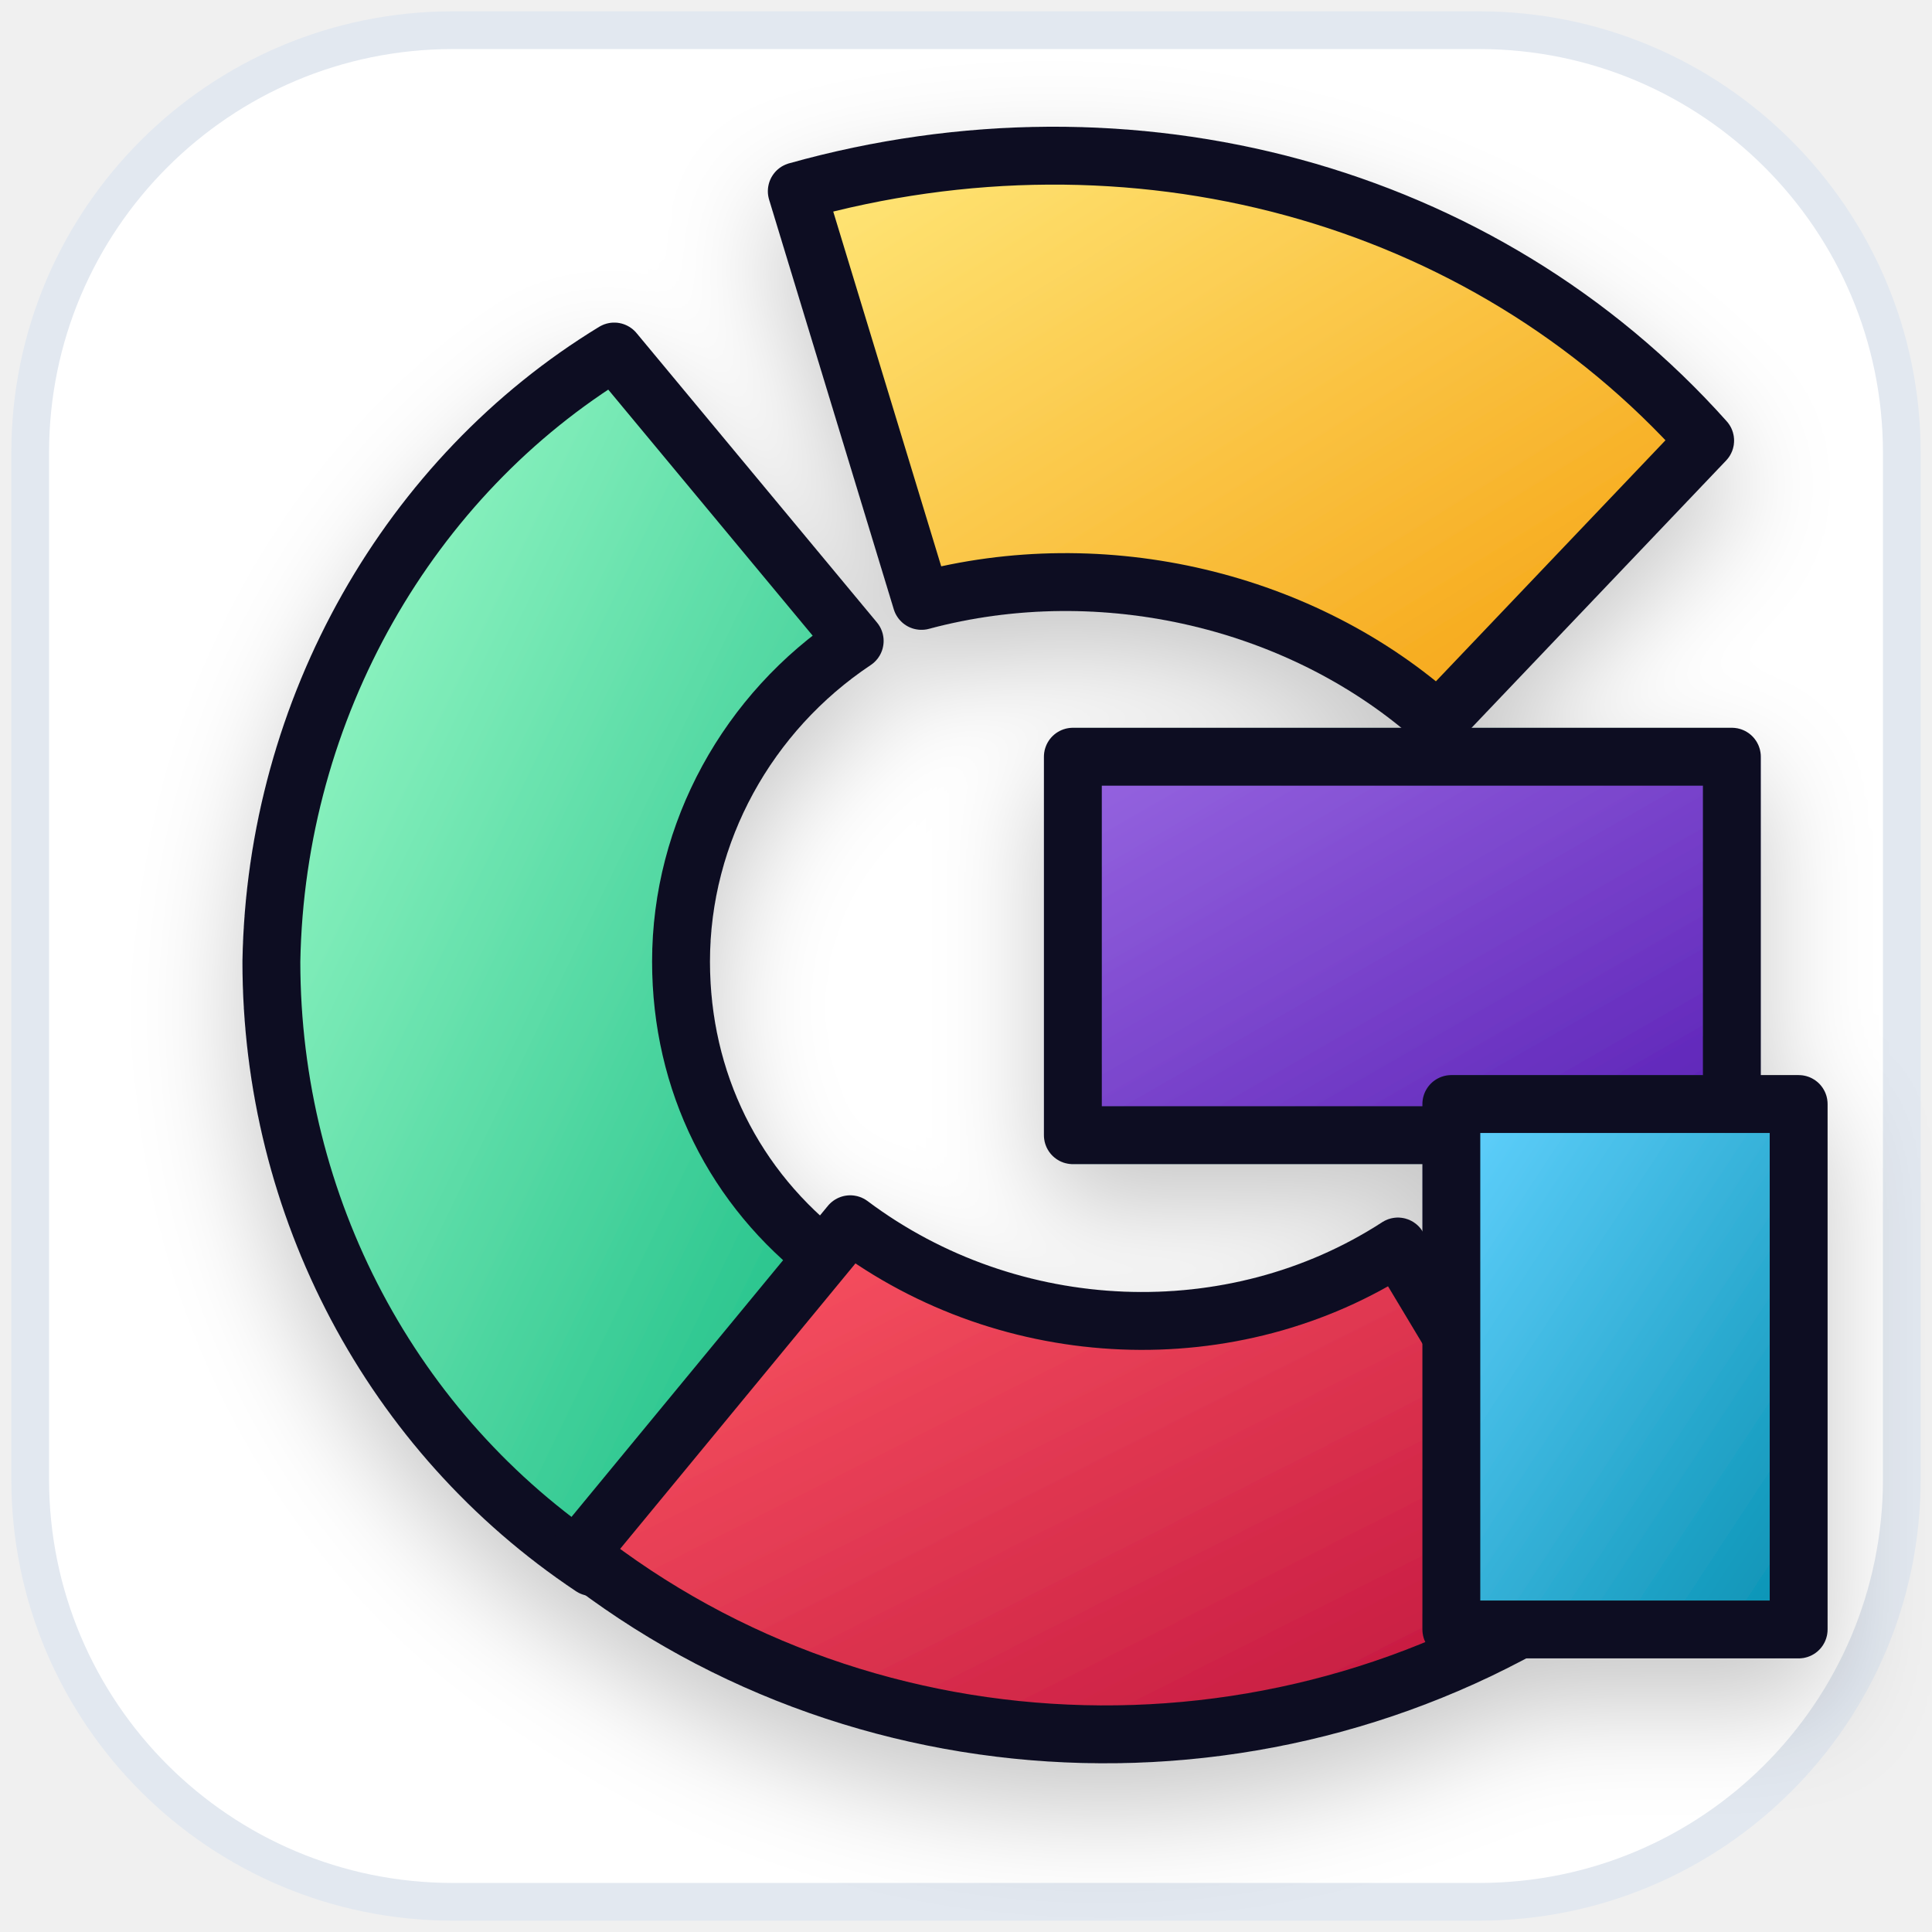
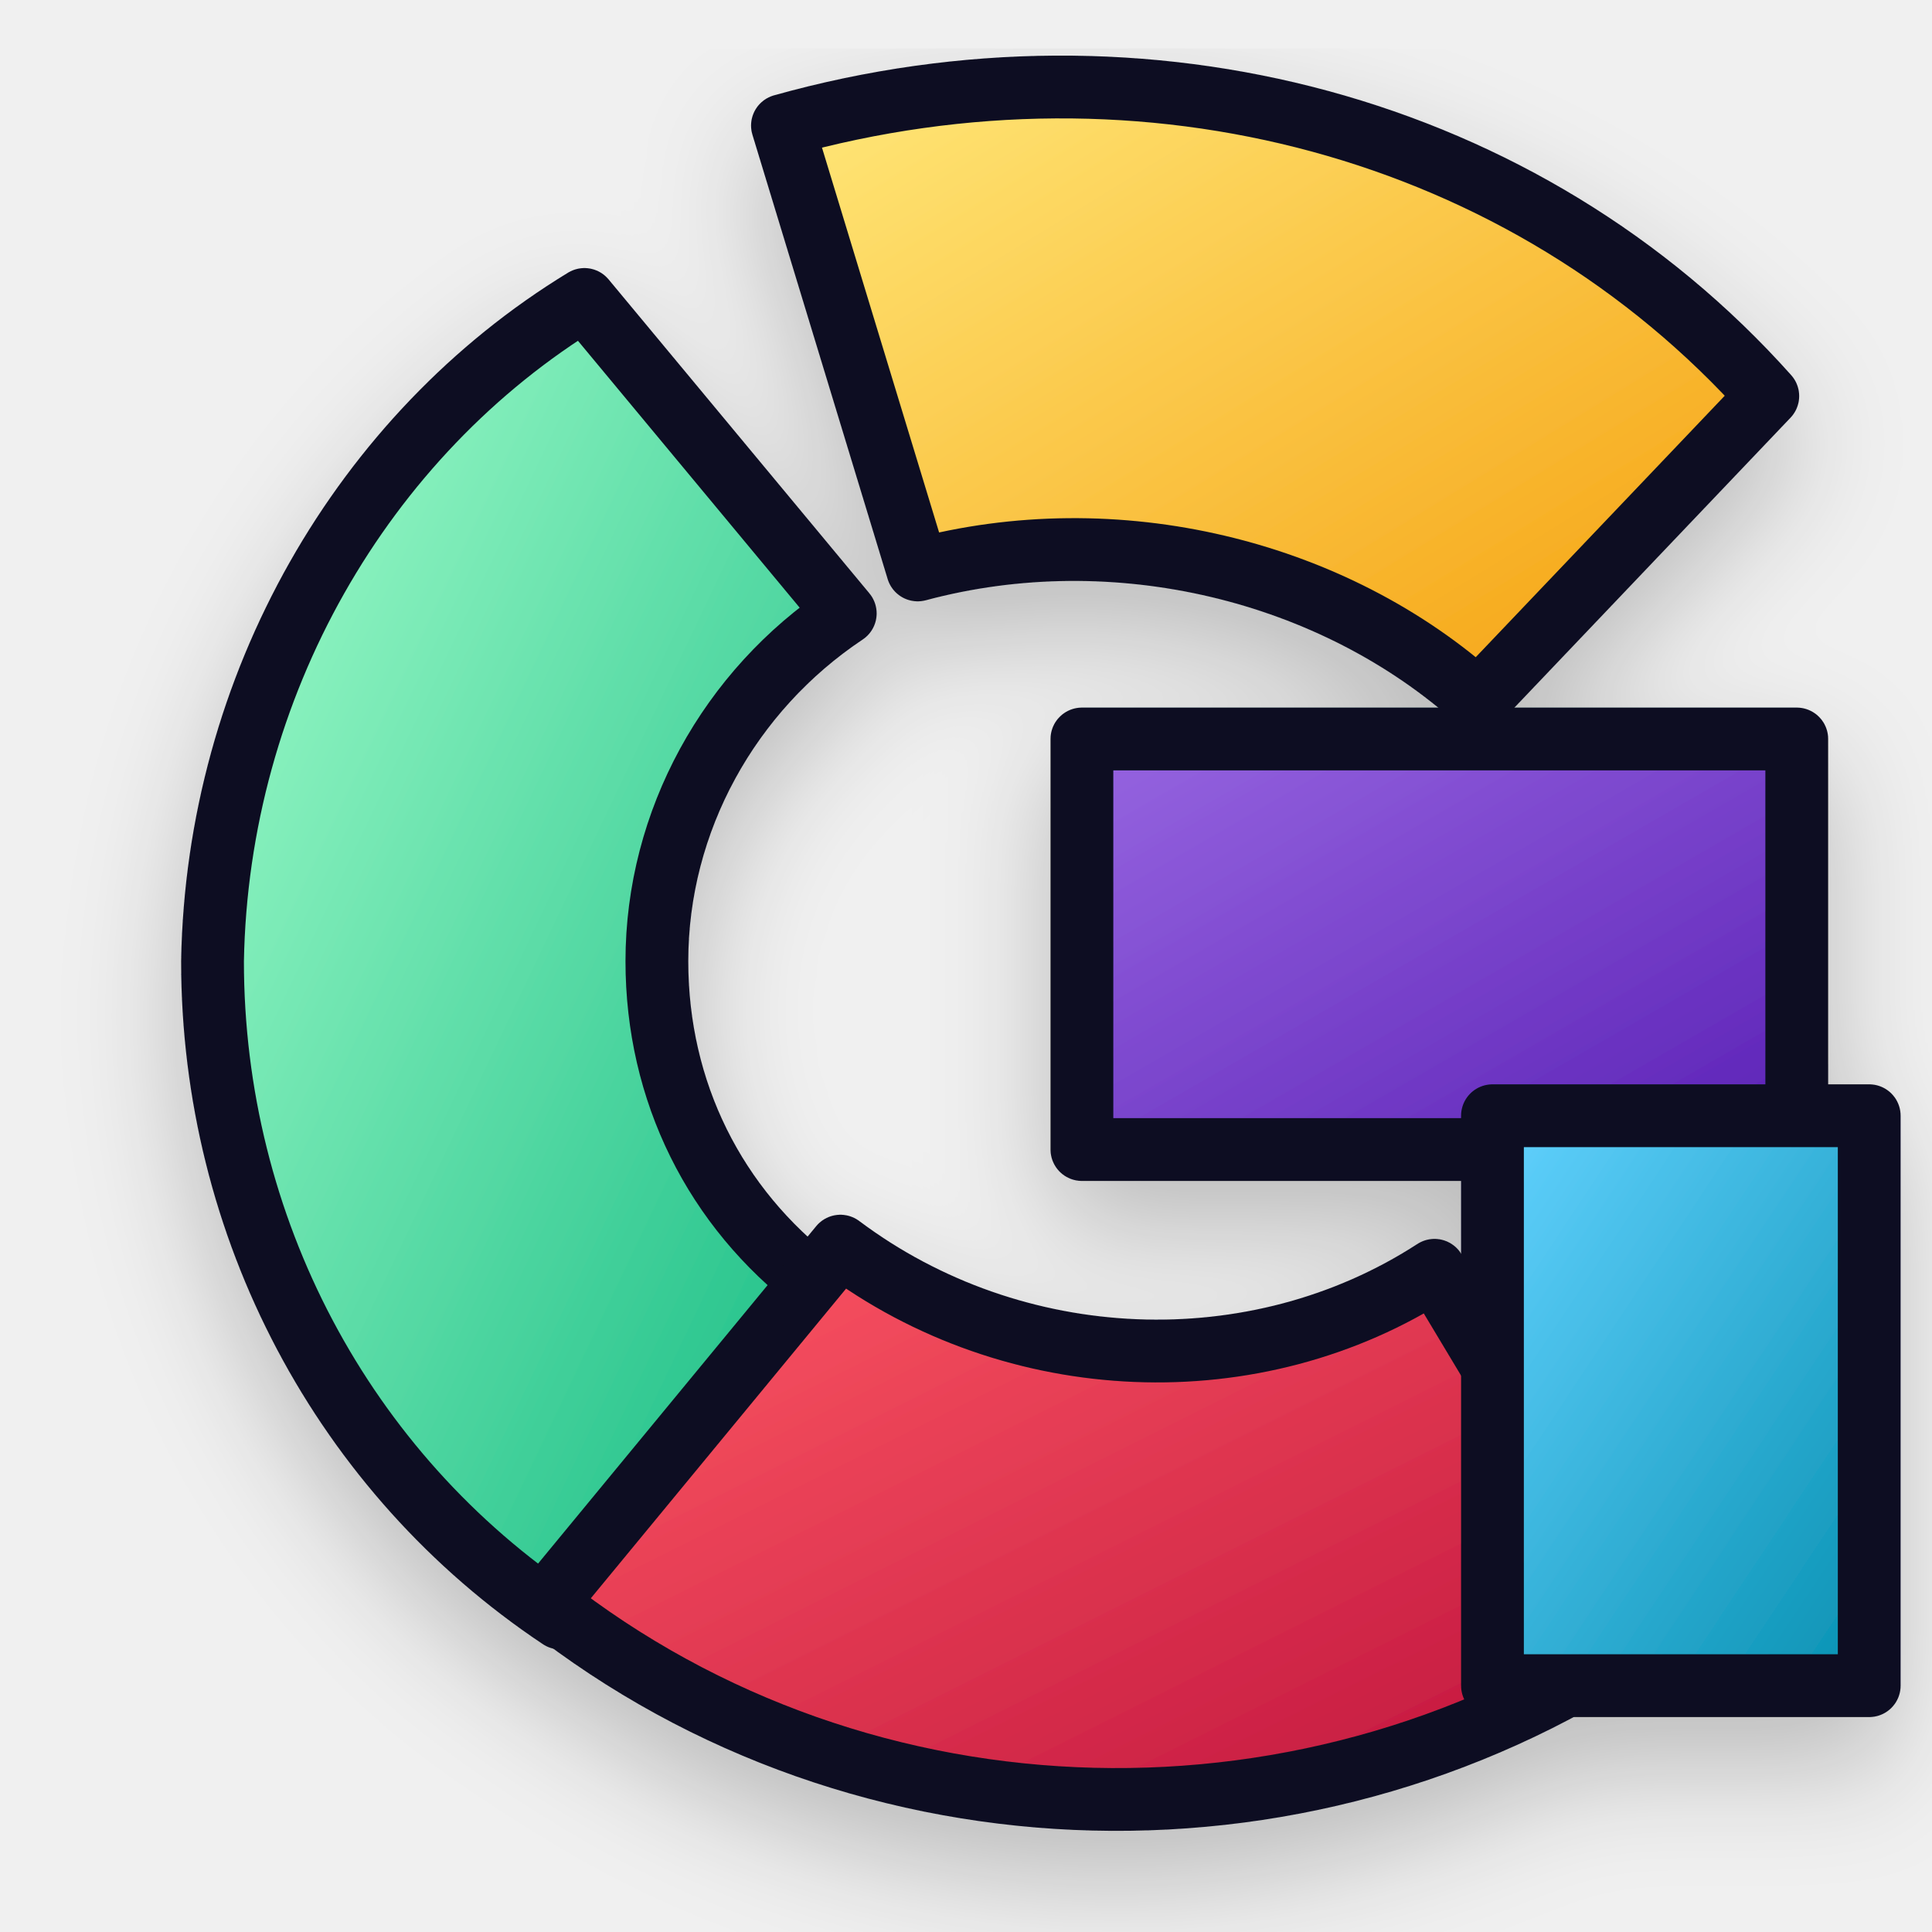
<svg xmlns="http://www.w3.org/2000/svg" viewBox="0 0 512 512" role="img" aria-labelledby="title desc">
  <defs>
    <filter id="shadow" x="-20%" y="-20%" width="140%" height="150%">
      <feDropShadow dx="0" dy="10" stdDeviation="12" flood-color="#020617" flood-opacity="0.22" />
    </filter>
    <linearGradient id="mint" x1="0" x2="1" y1="0" y2="1">
      <stop offset="0" stop-color="#A7FFCD" />
      <stop offset="1" stop-color="#10B981" />
    </linearGradient>
    <linearGradient id="yellow" x1="0" x2="1" y1="0" y2="1">
      <stop offset="0" stop-color="#FFE87A" />
      <stop offset="1" stop-color="#F59E0B" />
    </linearGradient>
    <linearGradient id="crimson" x1="0" x2="1" y1="0" y2="1">
      <stop offset="0" stop-color="#FF5964" />
      <stop offset="1" stop-color="#BE123C" />
    </linearGradient>
    <linearGradient id="violet" x1="0" x2="1" y1="0" y2="1">
      <stop offset="0" stop-color="#9766E1" />
      <stop offset="1" stop-color="#5B21B6" />
    </linearGradient>
    <linearGradient id="cyan" x1="0" x2="1" y1="0" y2="1">
      <stop offset="0" stop-color="#63D2FF" />
      <stop offset="1" stop-color="#0891B2" />
    </linearGradient>
  </defs>
-   <rect x="8" y="8" width="496" height="496" rx="112" fill="#FFFFFF" stroke="#E2E8F0" stroke-width="10" />
-   <g filter="url(#shadow)" stroke="#0B1120" stroke-width="13" stroke-linejoin="round" transform="translate(256 256) scale(1.18) translate(-256 -256)">
+   <g filter="url(#shadow)" stroke="#0B1120" stroke-width="13" stroke-linejoin="round" transform="translate(256 256) scale(1.28) translate(-256 -256)">
    <path d="M177 118c-46 28-76 80-77 137 0 55 27 106 72 136l53-69c-21-16-33-40-33-67 0-29 15-56 39-72z" fill="url(#mint)" />
    <path d="M218 82c75-21 154 0 204 56l-60 63c-30-27-75-38-116-27z" fill="url(#yellow)" />
    <path d="M169 388c66 52 160 54 229 6l-45-75c-37 24-87 22-123-5z" fill="url(#crimson)" />
    <path d="M280 209h148v85H280z" fill="url(#violet)" />
    <path d="M365 287h78v118h-78z" fill="url(#cyan)" />
  </g>
</svg>
